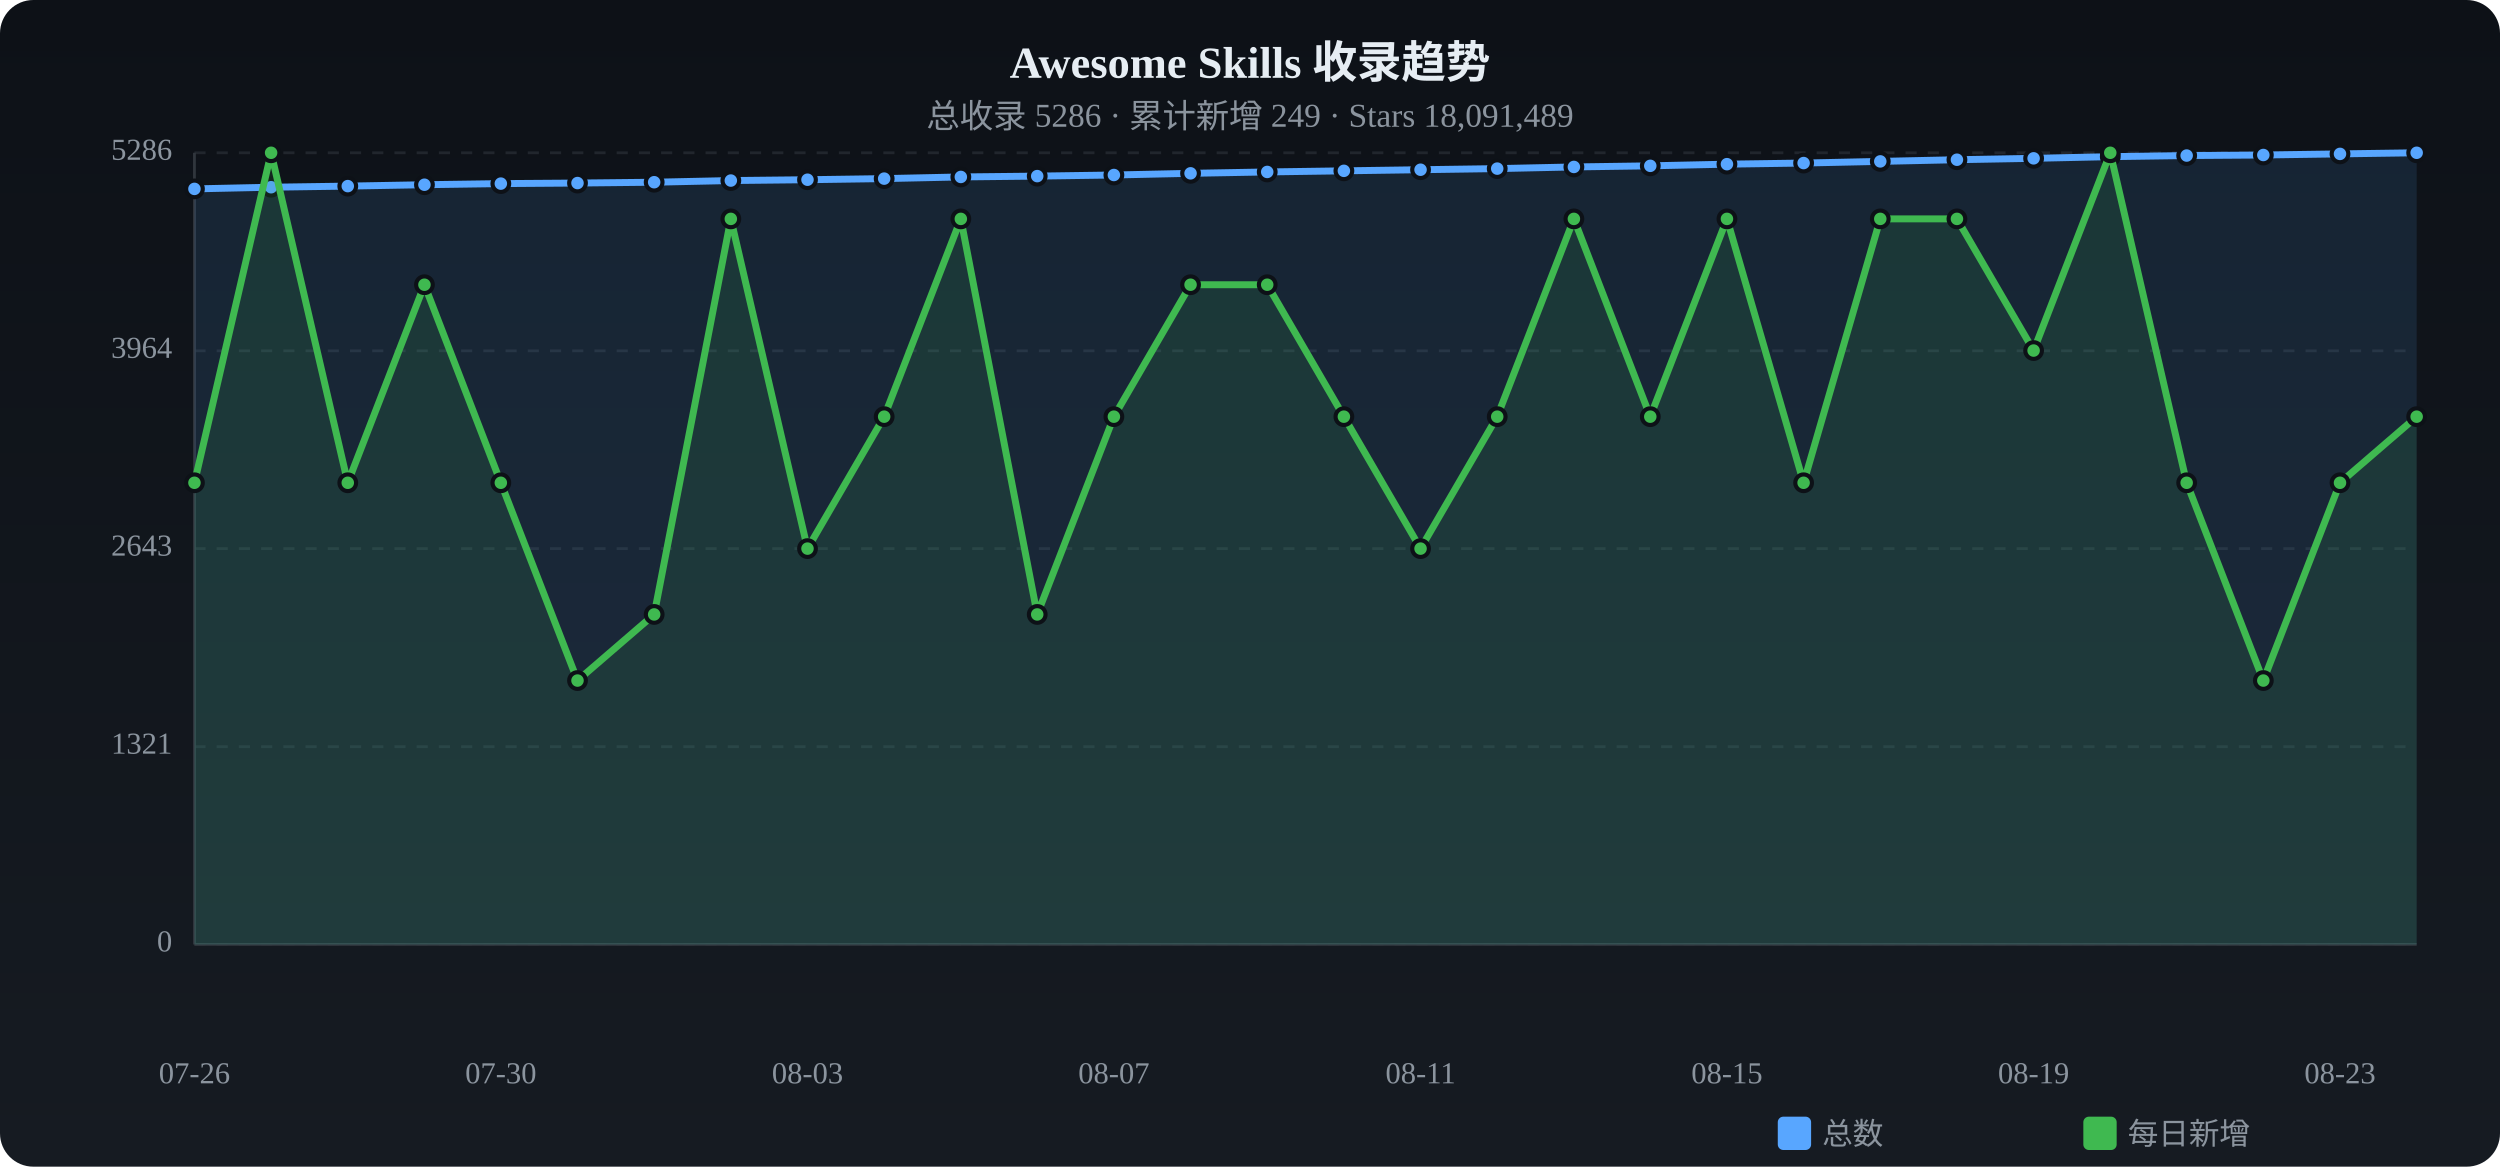
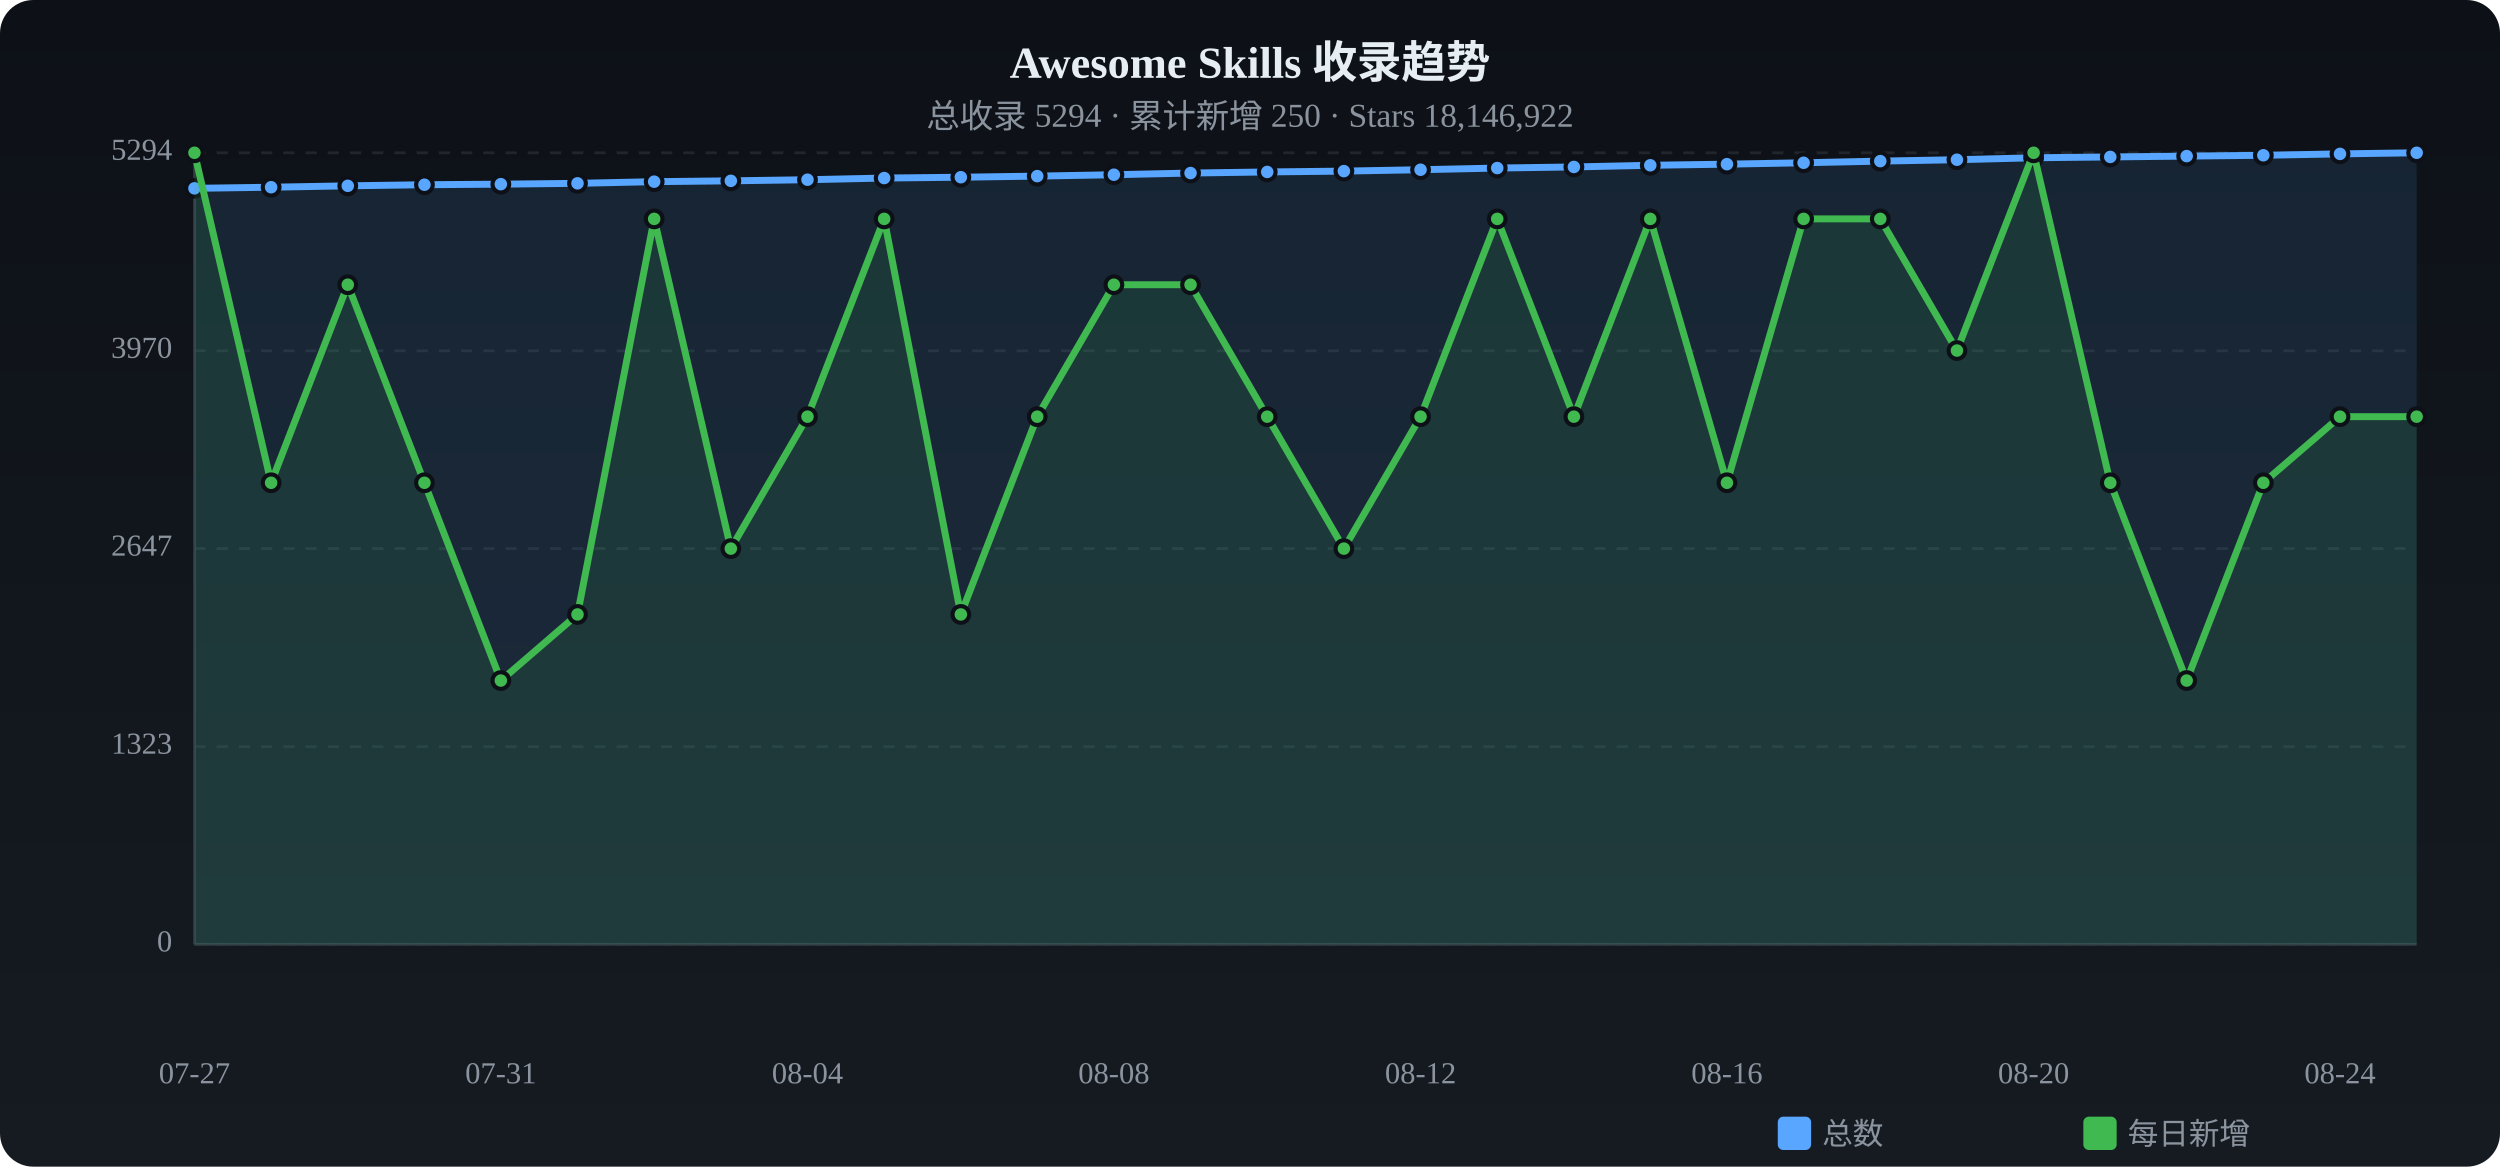
<svg xmlns="http://www.w3.org/2000/svg" viewBox="0 0 900 420" width="900" height="420">
  <defs>
    <linearGradient id="tbg" x1="0%" y1="0%" x2="0%" y2="100%">
      <stop offset="0%" stop-color="#0d1117" />
      <stop offset="100%" stop-color="#161b22" />
    </linearGradient>
  </defs>
  <rect width="900" height="420" rx="12" fill="url(#tbg)" />
  <text x="450.0" y="28" text-anchor="middle" fill="#e6edf3" font-size="16" font-weight="bold">Awesome Skills 收录趋势</text>
-   <text x="450.0" y="46" text-anchor="middle" fill="#8b949e" font-size="12">总收录 5286 · 累计新增 249 · Stars 18,091,489</text>
+   <text x="450.0" y="46" text-anchor="middle" fill="#8b949e" font-size="12">总收录 5294 · 累计新增 250 · Stars 18,146,922</text>
  <text x="62" y="340.0" text-anchor="end" fill="#8b949e" font-size="11" dominant-baseline="middle">0</text>
  <line x1="70" y1="340.0" x2="870" y2="340.0" stroke="#21262d" stroke-dasharray="4 4" />
-   <text x="62" y="268.8" text-anchor="end" fill="#8b949e" font-size="11" dominant-baseline="middle">1321</text>
+   <text x="62" y="268.8" text-anchor="end" fill="#8b949e" font-size="11" dominant-baseline="middle">1323</text>
  <line x1="70" y1="268.8" x2="870" y2="268.8" stroke="#21262d" stroke-dasharray="4 4" />
-   <text x="62" y="197.5" text-anchor="end" fill="#8b949e" font-size="11" dominant-baseline="middle">2643</text>
+   <text x="62" y="197.5" text-anchor="end" fill="#8b949e" font-size="11" dominant-baseline="middle">2647</text>
  <line x1="70" y1="197.5" x2="870" y2="197.5" stroke="#21262d" stroke-dasharray="4 4" />
-   <text x="62" y="126.3" text-anchor="end" fill="#8b949e" font-size="11" dominant-baseline="middle">3964</text>
+   <text x="62" y="126.3" text-anchor="end" fill="#8b949e" font-size="11" dominant-baseline="middle">3970</text>
  <line x1="70" y1="126.3" x2="870" y2="126.3" stroke="#21262d" stroke-dasharray="4 4" />
-   <text x="62" y="55.0" text-anchor="end" fill="#8b949e" font-size="11" dominant-baseline="middle">5286</text>
+   <text x="62" y="55.0" text-anchor="end" fill="#8b949e" font-size="11" dominant-baseline="middle">5294</text>
  <line x1="70" y1="55.0" x2="870" y2="55.0" stroke="#21262d" stroke-dasharray="4 4" />
  <line x1="70" y1="55" x2="70" y2="340" stroke="#30363d" />
  <line x1="70" y1="340" x2="870" y2="340" stroke="#30363d" />
-   <path d="M70.0,68.0 L97.6,67.4 L125.2,67.0 L152.8,66.5 L180.3,66.1 L207.9,65.9 L235.5,65.6 L263.1,65.0 L290.7,64.7 L318.3,64.3 L345.9,63.7 L373.4,63.4 L401.0,63.0 L428.6,62.4 L456.2,61.9 L483.8,61.5 L511.4,61.1 L539.0,60.7 L566.6,60.1 L594.1,59.7 L621.7,59.1 L649.3,58.7 L676.9,58.1 L704.5,57.5 L732.1,57.0 L759.7,56.4 L787.2,56.0 L814.8,55.8 L842.4,55.4 L870.0,55.0 L870.0,340 L70.0,340 Z" fill="#58a6ff" opacity="0.12" />
-   <polyline points="70.0,68.0 97.6,67.4 125.2,67.0 152.8,66.5 180.3,66.1 207.9,65.9 235.5,65.6 263.1,65.0 290.7,64.7 318.3,64.3 345.9,63.7 373.4,63.4 401.0,63.0 428.6,62.4 456.2,61.9 483.8,61.5 511.4,61.1 539.0,60.7 566.6,60.1 594.1,59.7 621.7,59.1 649.3,58.7 676.9,58.1 704.5,57.5 732.1,57.0 759.7,56.4 787.2,56.0 814.8,55.8 842.4,55.4 870.0,55.0" fill="none" stroke="#58a6ff" stroke-width="2.5" stroke-linecap="round" stroke-linejoin="round" />
-   <circle cx="70.0" cy="68.0" r="3" fill="#58a6ff" stroke="#0d1117" stroke-width="1.5" />
+   <path d="M70.0,67.8 L97.6,67.4 L125.2,66.9 L152.8,66.5 L180.3,66.3 L207.9,66.0 L235.5,65.4 L263.1,65.1 L290.7,64.7 L318.3,64.1 L345.9,63.8 L373.4,63.4 L401.0,62.9 L428.6,62.3 L456.2,61.9 L483.8,61.6 L511.4,61.1 L539.0,60.5 L566.6,60.1 L594.1,59.5 L621.7,59.1 L649.3,58.6 L676.9,58.0 L704.5,57.5 L732.1,56.8 L759.7,56.5 L787.2,56.2 L814.8,55.9 L842.4,55.4 L870.0,55.0 L870.0,340 L70.0,340 Z" fill="#58a6ff" opacity="0.12" />
+   <polyline points="70.0,67.8 97.6,67.4 125.2,66.9 152.8,66.5 180.3,66.3 207.9,66.0 235.5,65.4 263.1,65.1 290.7,64.7 318.3,64.1 345.9,63.8 373.4,63.4 401.0,62.9 428.6,62.3 456.2,61.9 483.8,61.6 511.4,61.1 539.0,60.5 566.6,60.1 594.1,59.5 621.7,59.1 649.3,58.6 676.9,58.0 704.5,57.5 732.1,56.8 759.7,56.5 787.2,56.2 814.8,55.9 842.4,55.4 870.0,55.0" fill="none" stroke="#58a6ff" stroke-width="2.5" stroke-linecap="round" stroke-linejoin="round" />
+   <circle cx="70.0" cy="67.8" r="3" fill="#58a6ff" stroke="#0d1117" stroke-width="1.5" />
  <circle cx="97.6" cy="67.4" r="3" fill="#58a6ff" stroke="#0d1117" stroke-width="1.5" />
-   <circle cx="125.2" cy="67.0" r="3" fill="#58a6ff" stroke="#0d1117" stroke-width="1.5" />
+   <circle cx="125.2" cy="66.9" r="3" fill="#58a6ff" stroke="#0d1117" stroke-width="1.5" />
  <circle cx="152.8" cy="66.5" r="3" fill="#58a6ff" stroke="#0d1117" stroke-width="1.5" />
-   <circle cx="180.3" cy="66.1" r="3" fill="#58a6ff" stroke="#0d1117" stroke-width="1.5" />
-   <circle cx="207.9" cy="65.9" r="3" fill="#58a6ff" stroke="#0d1117" stroke-width="1.5" />
-   <circle cx="235.5" cy="65.6" r="3" fill="#58a6ff" stroke="#0d1117" stroke-width="1.5" />
-   <circle cx="263.1" cy="65.0" r="3" fill="#58a6ff" stroke="#0d1117" stroke-width="1.5" />
+   <circle cx="180.3" cy="66.3" r="3" fill="#58a6ff" stroke="#0d1117" stroke-width="1.5" />
+   <circle cx="207.9" cy="66.0" r="3" fill="#58a6ff" stroke="#0d1117" stroke-width="1.5" />
+   <circle cx="235.5" cy="65.4" r="3" fill="#58a6ff" stroke="#0d1117" stroke-width="1.5" />
+   <circle cx="263.1" cy="65.1" r="3" fill="#58a6ff" stroke="#0d1117" stroke-width="1.5" />
  <circle cx="290.7" cy="64.7" r="3" fill="#58a6ff" stroke="#0d1117" stroke-width="1.5" />
-   <circle cx="318.3" cy="64.3" r="3" fill="#58a6ff" stroke="#0d1117" stroke-width="1.5" />
-   <circle cx="345.9" cy="63.7" r="3" fill="#58a6ff" stroke="#0d1117" stroke-width="1.5" />
+   <circle cx="318.3" cy="64.1" r="3" fill="#58a6ff" stroke="#0d1117" stroke-width="1.5" />
+   <circle cx="345.9" cy="63.8" r="3" fill="#58a6ff" stroke="#0d1117" stroke-width="1.5" />
  <circle cx="373.4" cy="63.4" r="3" fill="#58a6ff" stroke="#0d1117" stroke-width="1.5" />
-   <circle cx="401.0" cy="63.0" r="3" fill="#58a6ff" stroke="#0d1117" stroke-width="1.5" />
-   <circle cx="428.6" cy="62.4" r="3" fill="#58a6ff" stroke="#0d1117" stroke-width="1.5" />
+   <circle cx="401.0" cy="62.9" r="3" fill="#58a6ff" stroke="#0d1117" stroke-width="1.5" />
+   <circle cx="428.6" cy="62.3" r="3" fill="#58a6ff" stroke="#0d1117" stroke-width="1.5" />
  <circle cx="456.2" cy="61.9" r="3" fill="#58a6ff" stroke="#0d1117" stroke-width="1.5" />
-   <circle cx="483.8" cy="61.5" r="3" fill="#58a6ff" stroke="#0d1117" stroke-width="1.5" />
+   <circle cx="483.8" cy="61.6" r="3" fill="#58a6ff" stroke="#0d1117" stroke-width="1.5" />
  <circle cx="511.4" cy="61.1" r="3" fill="#58a6ff" stroke="#0d1117" stroke-width="1.5" />
-   <circle cx="539.0" cy="60.7" r="3" fill="#58a6ff" stroke="#0d1117" stroke-width="1.5" />
+   <circle cx="539.0" cy="60.5" r="3" fill="#58a6ff" stroke="#0d1117" stroke-width="1.5" />
  <circle cx="566.6" cy="60.1" r="3" fill="#58a6ff" stroke="#0d1117" stroke-width="1.5" />
-   <circle cx="594.1" cy="59.7" r="3" fill="#58a6ff" stroke="#0d1117" stroke-width="1.5" />
+   <circle cx="594.1" cy="59.5" r="3" fill="#58a6ff" stroke="#0d1117" stroke-width="1.5" />
  <circle cx="621.7" cy="59.1" r="3" fill="#58a6ff" stroke="#0d1117" stroke-width="1.5" />
-   <circle cx="649.3" cy="58.7" r="3" fill="#58a6ff" stroke="#0d1117" stroke-width="1.5" />
-   <circle cx="676.9" cy="58.1" r="3" fill="#58a6ff" stroke="#0d1117" stroke-width="1.5" />
+   <circle cx="649.3" cy="58.6" r="3" fill="#58a6ff" stroke="#0d1117" stroke-width="1.5" />
+   <circle cx="676.9" cy="58.0" r="3" fill="#58a6ff" stroke="#0d1117" stroke-width="1.5" />
  <circle cx="704.5" cy="57.5" r="3" fill="#58a6ff" stroke="#0d1117" stroke-width="1.5" />
-   <circle cx="732.1" cy="57.0" r="3" fill="#58a6ff" stroke="#0d1117" stroke-width="1.5" />
-   <circle cx="759.7" cy="56.4" r="3" fill="#58a6ff" stroke="#0d1117" stroke-width="1.5" />
-   <circle cx="787.2" cy="56.0" r="3" fill="#58a6ff" stroke="#0d1117" stroke-width="1.5" />
-   <circle cx="814.8" cy="55.8" r="3" fill="#58a6ff" stroke="#0d1117" stroke-width="1.5" />
+   <circle cx="732.1" cy="56.8" r="3" fill="#58a6ff" stroke="#0d1117" stroke-width="1.5" />
+   <circle cx="759.7" cy="56.5" r="3" fill="#58a6ff" stroke="#0d1117" stroke-width="1.5" />
+   <circle cx="787.2" cy="56.2" r="3" fill="#58a6ff" stroke="#0d1117" stroke-width="1.5" />
+   <circle cx="814.8" cy="55.9" r="3" fill="#58a6ff" stroke="#0d1117" stroke-width="1.5" />
  <circle cx="842.4" cy="55.4" r="3" fill="#58a6ff" stroke="#0d1117" stroke-width="1.5" />
  <circle cx="870.0" cy="55.0" r="3" fill="#58a6ff" stroke="#0d1117" stroke-width="1.5" />
-   <path d="M70.0,173.8 L97.6,55.0 L125.2,173.8 L152.8,102.5 L180.3,173.8 L207.9,245.0 L235.5,221.2 L263.1,78.8 L290.7,197.5 L318.3,150.0 L345.9,78.8 L373.4,221.2 L401.0,150.0 L428.6,102.5 L456.2,102.5 L483.8,150.0 L511.4,197.5 L539.0,150.0 L566.6,78.8 L594.1,150.0 L621.7,78.8 L649.3,173.8 L676.9,78.8 L704.5,78.8 L732.1,126.2 L759.7,55.0 L787.2,173.8 L814.8,245.0 L842.4,173.8 L870.0,150.0 L870.0,340 L70.0,340 Z" fill="#3fb950" opacity="0.12" />
-   <polyline points="70.0,173.8 97.6,55.0 125.2,173.8 152.8,102.5 180.3,173.8 207.9,245.0 235.5,221.2 263.1,78.8 290.7,197.5 318.3,150.0 345.9,78.8 373.4,221.2 401.0,150.0 428.6,102.5 456.2,102.5 483.8,150.0 511.4,197.5 539.0,150.0 566.6,78.8 594.1,150.0 621.7,78.8 649.3,173.8 676.9,78.8 704.5,78.8 732.1,126.2 759.7,55.0 787.2,173.8 814.8,245.0 842.4,173.8 870.0,150.0" fill="none" stroke="#3fb950" stroke-width="2.5" stroke-linecap="round" stroke-linejoin="round" />
-   <circle cx="70.0" cy="173.8" r="3" fill="#3fb950" stroke="#0d1117" stroke-width="1.5" />
-   <circle cx="97.6" cy="55.0" r="3" fill="#3fb950" stroke="#0d1117" stroke-width="1.5" />
-   <circle cx="125.2" cy="173.8" r="3" fill="#3fb950" stroke="#0d1117" stroke-width="1.5" />
-   <circle cx="152.8" cy="102.5" r="3" fill="#3fb950" stroke="#0d1117" stroke-width="1.5" />
-   <circle cx="180.3" cy="173.8" r="3" fill="#3fb950" stroke="#0d1117" stroke-width="1.5" />
-   <circle cx="207.9" cy="245.0" r="3" fill="#3fb950" stroke="#0d1117" stroke-width="1.5" />
-   <circle cx="235.5" cy="221.2" r="3" fill="#3fb950" stroke="#0d1117" stroke-width="1.5" />
-   <circle cx="263.1" cy="78.8" r="3" fill="#3fb950" stroke="#0d1117" stroke-width="1.5" />
-   <circle cx="290.7" cy="197.5" r="3" fill="#3fb950" stroke="#0d1117" stroke-width="1.5" />
-   <circle cx="318.3" cy="150.0" r="3" fill="#3fb950" stroke="#0d1117" stroke-width="1.5" />
-   <circle cx="345.9" cy="78.8" r="3" fill="#3fb950" stroke="#0d1117" stroke-width="1.5" />
-   <circle cx="373.4" cy="221.2" r="3" fill="#3fb950" stroke="#0d1117" stroke-width="1.5" />
-   <circle cx="401.0" cy="150.0" r="3" fill="#3fb950" stroke="#0d1117" stroke-width="1.5" />
+   <path d="M70.0,55.0 L97.6,173.8 L125.2,102.5 L152.8,173.8 L180.3,245.0 L207.9,221.2 L235.5,78.8 L263.1,197.5 L290.7,150.0 L318.3,78.8 L345.9,221.2 L373.4,150.0 L401.0,102.5 L428.6,102.5 L456.2,150.0 L483.8,197.5 L511.4,150.0 L539.0,78.8 L566.6,150.0 L594.1,78.8 L621.7,173.8 L649.3,78.8 L676.9,78.8 L704.5,126.2 L732.1,55.0 L759.7,173.8 L787.2,245.0 L814.8,173.8 L842.4,150.0 L870.0,150.0 L870.0,340 L70.0,340 Z" fill="#3fb950" opacity="0.12" />
+   <polyline points="70.0,55.0 97.6,173.8 125.2,102.5 152.8,173.8 180.3,245.0 207.9,221.2 235.5,78.8 263.1,197.5 290.7,150.0 318.3,78.8 345.9,221.2 373.4,150.0 401.0,102.5 428.6,102.5 456.2,150.0 483.8,197.5 511.4,150.0 539.0,78.8 566.6,150.0 594.1,78.8 621.7,173.8 649.3,78.8 676.9,78.8 704.5,126.2 732.1,55.0 759.7,173.8 787.2,245.0 814.8,173.8 842.4,150.0 870.0,150.0" fill="none" stroke="#3fb950" stroke-width="2.5" stroke-linecap="round" stroke-linejoin="round" />
+   <circle cx="70.0" cy="55.0" r="3" fill="#3fb950" stroke="#0d1117" stroke-width="1.5" />
+   <circle cx="97.6" cy="173.8" r="3" fill="#3fb950" stroke="#0d1117" stroke-width="1.5" />
+   <circle cx="125.2" cy="102.5" r="3" fill="#3fb950" stroke="#0d1117" stroke-width="1.5" />
+   <circle cx="152.8" cy="173.8" r="3" fill="#3fb950" stroke="#0d1117" stroke-width="1.5" />
+   <circle cx="180.3" cy="245.0" r="3" fill="#3fb950" stroke="#0d1117" stroke-width="1.5" />
+   <circle cx="207.9" cy="221.2" r="3" fill="#3fb950" stroke="#0d1117" stroke-width="1.5" />
+   <circle cx="235.5" cy="78.8" r="3" fill="#3fb950" stroke="#0d1117" stroke-width="1.5" />
+   <circle cx="263.1" cy="197.5" r="3" fill="#3fb950" stroke="#0d1117" stroke-width="1.5" />
+   <circle cx="290.7" cy="150.0" r="3" fill="#3fb950" stroke="#0d1117" stroke-width="1.5" />
+   <circle cx="318.3" cy="78.8" r="3" fill="#3fb950" stroke="#0d1117" stroke-width="1.5" />
+   <circle cx="345.9" cy="221.2" r="3" fill="#3fb950" stroke="#0d1117" stroke-width="1.5" />
+   <circle cx="373.4" cy="150.0" r="3" fill="#3fb950" stroke="#0d1117" stroke-width="1.5" />
+   <circle cx="401.0" cy="102.5" r="3" fill="#3fb950" stroke="#0d1117" stroke-width="1.5" />
  <circle cx="428.6" cy="102.5" r="3" fill="#3fb950" stroke="#0d1117" stroke-width="1.5" />
-   <circle cx="456.2" cy="102.5" r="3" fill="#3fb950" stroke="#0d1117" stroke-width="1.5" />
-   <circle cx="483.8" cy="150.0" r="3" fill="#3fb950" stroke="#0d1117" stroke-width="1.5" />
-   <circle cx="511.4" cy="197.5" r="3" fill="#3fb950" stroke="#0d1117" stroke-width="1.5" />
-   <circle cx="539.0" cy="150.0" r="3" fill="#3fb950" stroke="#0d1117" stroke-width="1.5" />
-   <circle cx="566.6" cy="78.8" r="3" fill="#3fb950" stroke="#0d1117" stroke-width="1.5" />
-   <circle cx="594.1" cy="150.0" r="3" fill="#3fb950" stroke="#0d1117" stroke-width="1.5" />
-   <circle cx="621.7" cy="78.8" r="3" fill="#3fb950" stroke="#0d1117" stroke-width="1.5" />
-   <circle cx="649.3" cy="173.8" r="3" fill="#3fb950" stroke="#0d1117" stroke-width="1.5" />
+   <circle cx="456.2" cy="150.0" r="3" fill="#3fb950" stroke="#0d1117" stroke-width="1.5" />
+   <circle cx="483.8" cy="197.5" r="3" fill="#3fb950" stroke="#0d1117" stroke-width="1.5" />
+   <circle cx="511.4" cy="150.0" r="3" fill="#3fb950" stroke="#0d1117" stroke-width="1.5" />
+   <circle cx="539.0" cy="78.8" r="3" fill="#3fb950" stroke="#0d1117" stroke-width="1.5" />
+   <circle cx="566.6" cy="150.0" r="3" fill="#3fb950" stroke="#0d1117" stroke-width="1.5" />
+   <circle cx="594.1" cy="78.8" r="3" fill="#3fb950" stroke="#0d1117" stroke-width="1.5" />
+   <circle cx="621.7" cy="173.8" r="3" fill="#3fb950" stroke="#0d1117" stroke-width="1.5" />
+   <circle cx="649.3" cy="78.8" r="3" fill="#3fb950" stroke="#0d1117" stroke-width="1.5" />
  <circle cx="676.9" cy="78.8" r="3" fill="#3fb950" stroke="#0d1117" stroke-width="1.5" />
-   <circle cx="704.5" cy="78.8" r="3" fill="#3fb950" stroke="#0d1117" stroke-width="1.5" />
-   <circle cx="732.1" cy="126.2" r="3" fill="#3fb950" stroke="#0d1117" stroke-width="1.5" />
-   <circle cx="759.7" cy="55.0" r="3" fill="#3fb950" stroke="#0d1117" stroke-width="1.5" />
-   <circle cx="787.2" cy="173.8" r="3" fill="#3fb950" stroke="#0d1117" stroke-width="1.5" />
-   <circle cx="814.8" cy="245.0" r="3" fill="#3fb950" stroke="#0d1117" stroke-width="1.5" />
-   <circle cx="842.4" cy="173.8" r="3" fill="#3fb950" stroke="#0d1117" stroke-width="1.5" />
+   <circle cx="704.5" cy="126.2" r="3" fill="#3fb950" stroke="#0d1117" stroke-width="1.5" />
+   <circle cx="732.1" cy="55.0" r="3" fill="#3fb950" stroke="#0d1117" stroke-width="1.5" />
+   <circle cx="759.7" cy="173.8" r="3" fill="#3fb950" stroke="#0d1117" stroke-width="1.5" />
+   <circle cx="787.2" cy="245.0" r="3" fill="#3fb950" stroke="#0d1117" stroke-width="1.5" />
+   <circle cx="814.8" cy="173.8" r="3" fill="#3fb950" stroke="#0d1117" stroke-width="1.5" />
+   <circle cx="842.4" cy="150.0" r="3" fill="#3fb950" stroke="#0d1117" stroke-width="1.5" />
  <circle cx="870.0" cy="150.0" r="3" fill="#3fb950" stroke="#0d1117" stroke-width="1.5" />
-   <text x="70.0" y="390" text-anchor="middle" fill="#8b949e" font-size="11">07-26</text>
-   <text x="180.3" y="390" text-anchor="middle" fill="#8b949e" font-size="11">07-30</text>
-   <text x="290.7" y="390" text-anchor="middle" fill="#8b949e" font-size="11">08-03</text>
-   <text x="401.0" y="390" text-anchor="middle" fill="#8b949e" font-size="11">08-07</text>
-   <text x="511.4" y="390" text-anchor="middle" fill="#8b949e" font-size="11">08-11</text>
-   <text x="621.7" y="390" text-anchor="middle" fill="#8b949e" font-size="11">08-15</text>
-   <text x="732.1" y="390" text-anchor="middle" fill="#8b949e" font-size="11">08-19</text>
-   <text x="842.4" y="390" text-anchor="middle" fill="#8b949e" font-size="11">08-23</text>
+   <text x="70.0" y="390" text-anchor="middle" fill="#8b949e" font-size="11">07-27</text>
+   <text x="180.3" y="390" text-anchor="middle" fill="#8b949e" font-size="11">07-31</text>
+   <text x="290.7" y="390" text-anchor="middle" fill="#8b949e" font-size="11">08-04</text>
+   <text x="401.0" y="390" text-anchor="middle" fill="#8b949e" font-size="11">08-08</text>
+   <text x="511.4" y="390" text-anchor="middle" fill="#8b949e" font-size="11">08-12</text>
+   <text x="621.7" y="390" text-anchor="middle" fill="#8b949e" font-size="11">08-16</text>
+   <text x="732.1" y="390" text-anchor="middle" fill="#8b949e" font-size="11">08-20</text>
+   <text x="842.4" y="390" text-anchor="middle" fill="#8b949e" font-size="11">08-24</text>
  <rect x="640" y="402" width="12" height="12" rx="2" fill="#58a6ff" />
  <text x="656" y="412" fill="#8b949e" font-size="11">总数</text>
  <rect x="750" y="402" width="12" height="12" rx="2" fill="#3fb950" />
  <text x="766" y="412" fill="#8b949e" font-size="11">每日新增</text>
</svg>
